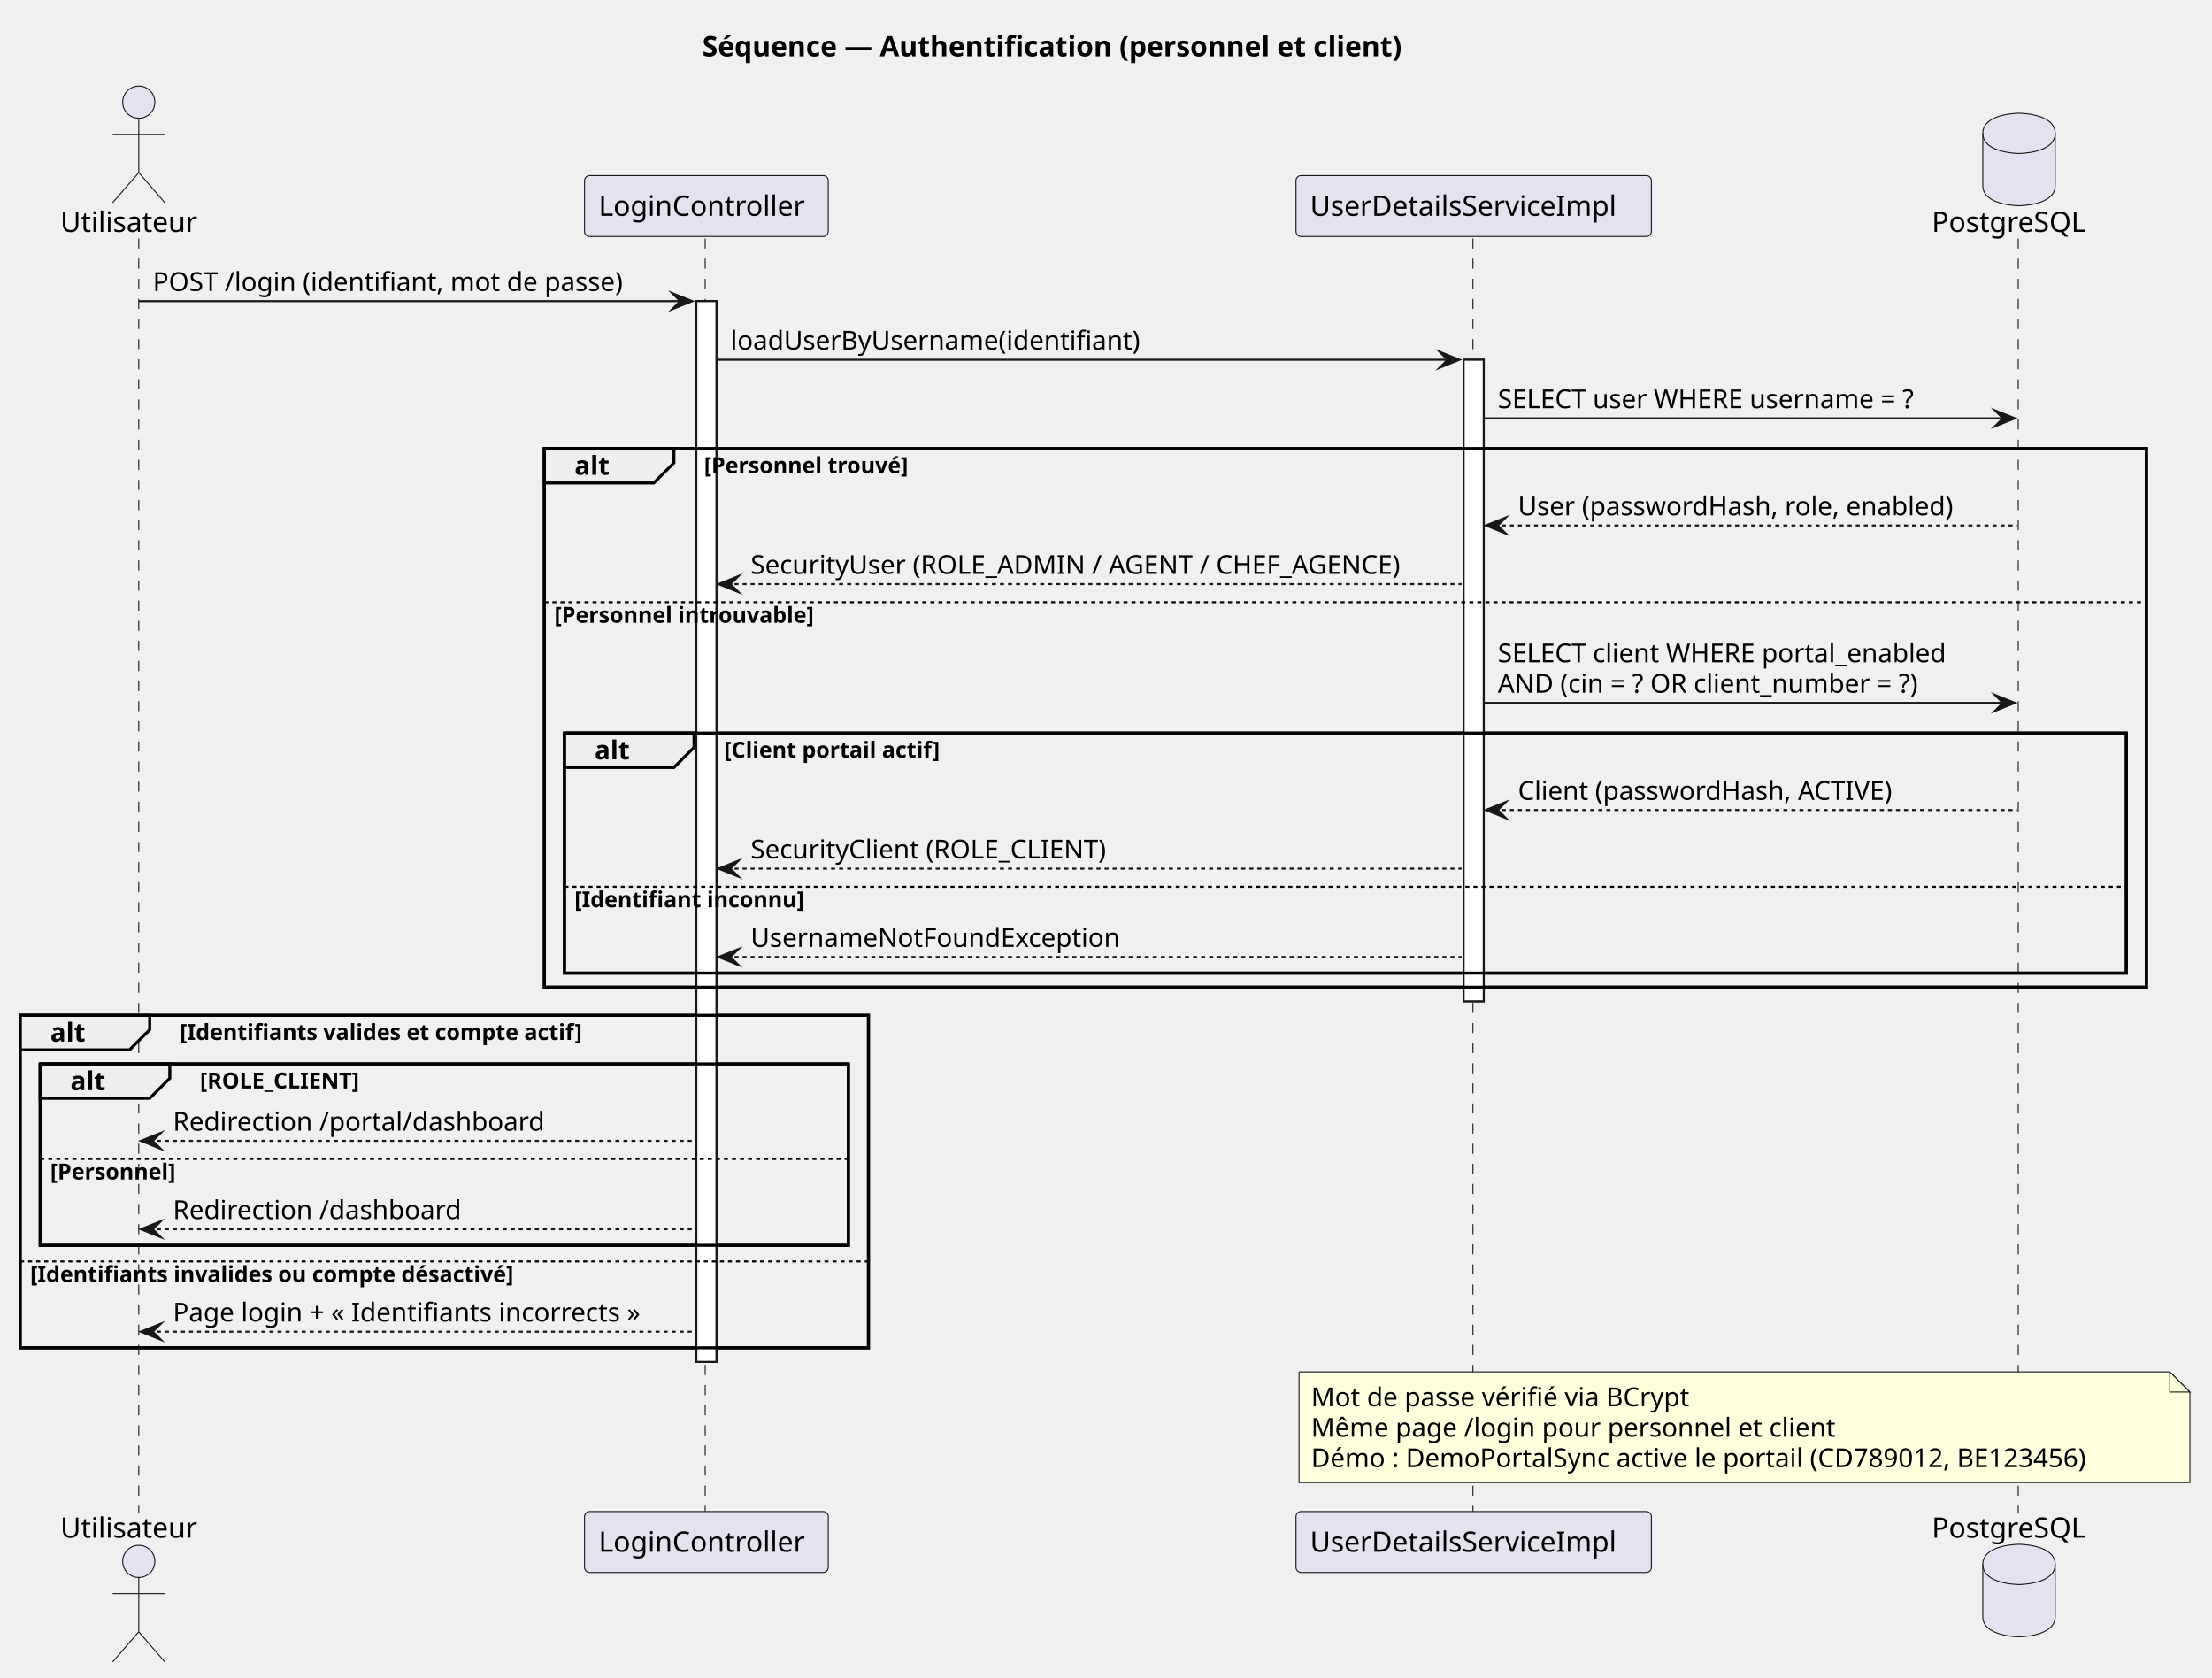
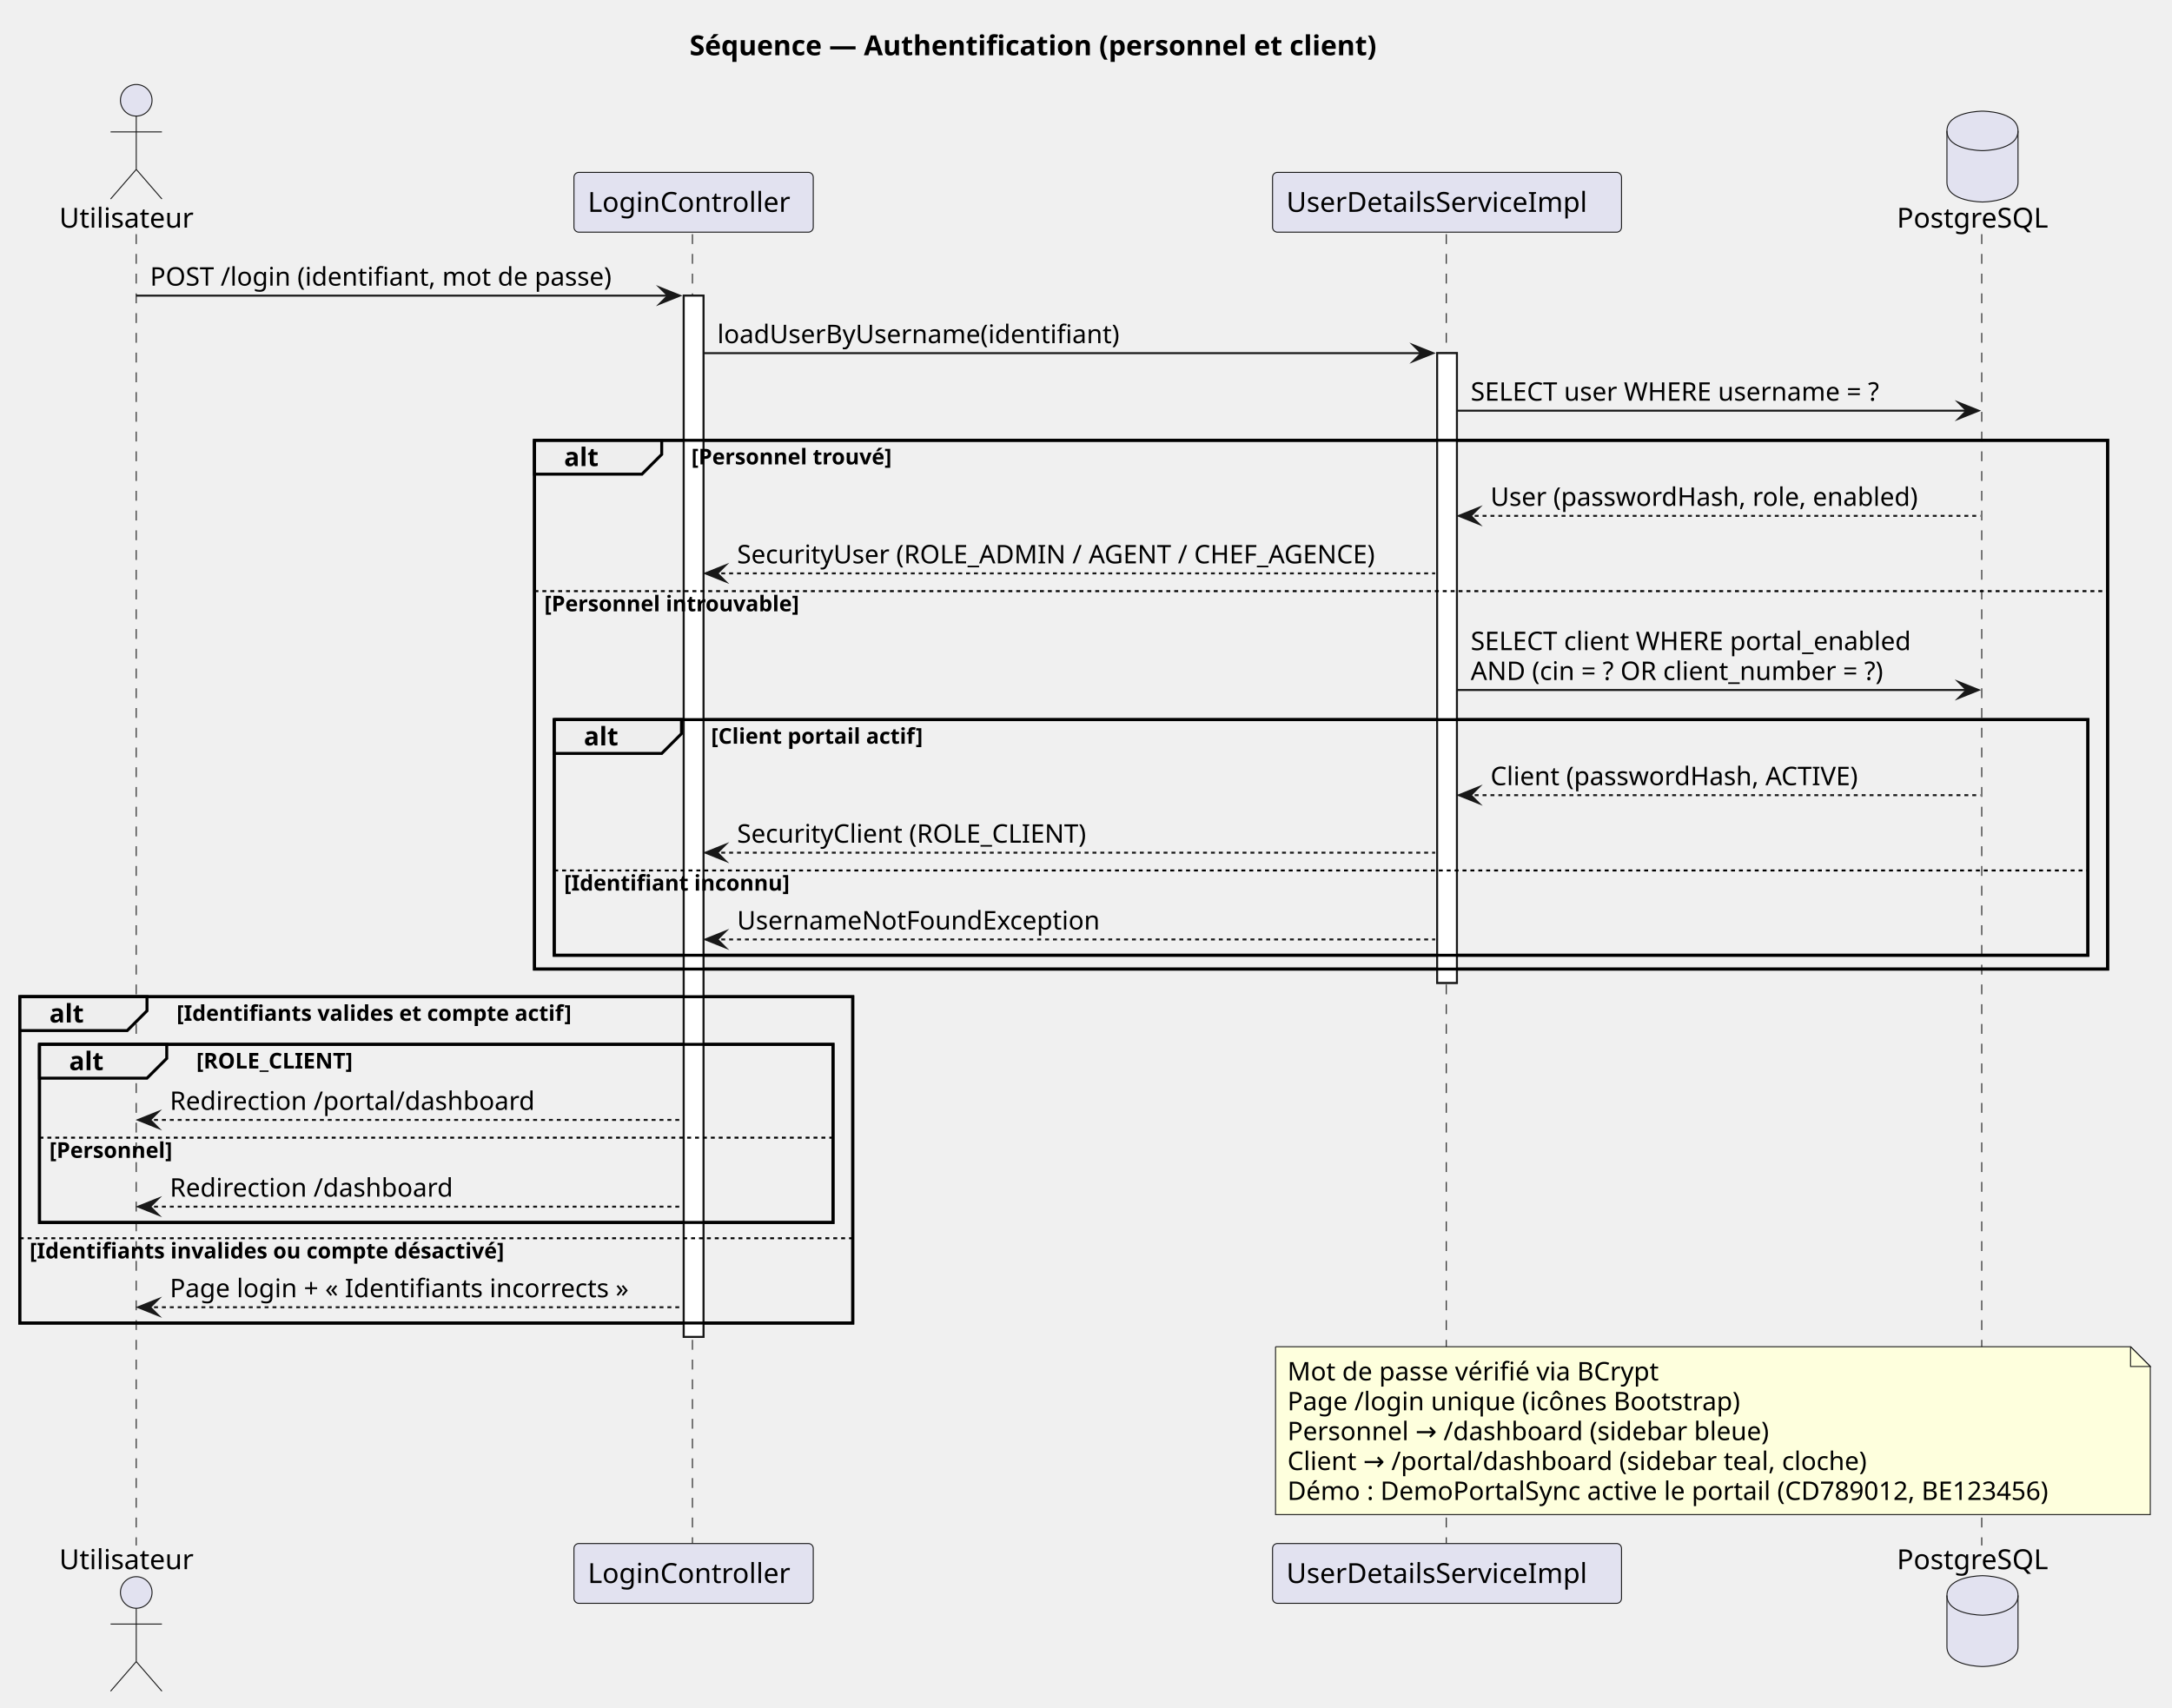
- <svg xmlns="http://www.w3.org/2000/svg" version="1.1" data-diagram-type="SEQUENCE" style="width:1100px;height:834px;background:#FFFFFF;" width="1100px" height="834px" viewBox="0 0 1100 834" zoomAndPan="magnify" preserveAspectRatio="none" contentStyleType="text/css">
+ <svg xmlns="http://www.w3.org/2000/svg" version="1.1" data-diagram-type="SEQUENCE" style="width:1100px;height:865px;background:#FFFFFF;" width="1100px" height="865px" viewBox="0 0 1100 865" zoomAndPan="magnify" preserveAspectRatio="none" contentStyleType="text/css">
  <defs />
  <g>
    <g class="title" data-source-line="4">
      <text x="349.229" y="27.995" fill="#000000" font-size="14" lengthAdjust="spacing" textLength="394.953" font-weight="700" font-family="sans-serif">Séquence — Authentification (personnel et client)</text>
    </g>
    <g>
      <rect x="346.276" y="149.727" width="10" height="527.344" fill="#FFFFFF" style="stroke:#181818;stroke-width:1;" />
    </g>
    <g>
      <rect x="727.842" y="178.859" width="10" height="318.938" fill="#FFFFFF" style="stroke:#181818;stroke-width:1;" />
    </g>
    <rect x="270.683" y="222.992" width="796.712" height="267.805" fill="none" style="stroke:#000000;stroke-width:1.5;" />
    <rect x="280.683" y="364.461" width="776.712" height="119.336" fill="none" style="stroke:#000000;stroke-width:1.5;" />
    <rect x="10" y="504.797" width="421.87" height="165.273" fill="none" style="stroke:#000000;stroke-width:1.5;" />
    <rect x="20" y="528.93" width="401.87" height="90.203" fill="none" style="stroke:#000000;stroke-width:1.5;" />
    <g class="participant-lifeline" data-qualified-name="U" data-entity-uid="part1" id="part1-lifeline" data-source-line="6">
      <g>
-         <rect x="65.005" y="118.594" width="8" height="633.875" fill="#000000" fill-opacity="0" />
-         <line x1="69" y1="118.594" x2="69" y2="752.469" style="stroke:#181818;stroke-width:0.5;stroke-dasharray:5,5;" />
+         <rect x="65.005" y="118.594" width="8" height="664.141" fill="#000000" fill-opacity="0" />
+         <line x1="69" y1="118.594" x2="69" y2="782.734" style="stroke:#181818;stroke-width:0.5;stroke-dasharray:5,5;" />
      </g>
    </g>
    <g class="participant-lifeline" data-qualified-name="C" data-entity-uid="part2" id="part2-lifeline" data-source-line="7">
      <g>
-         <rect x="347.276" y="118.594" width="8" height="633.875" fill="#000000" fill-opacity="0" />
-         <line x1="350.683" y1="118.594" x2="350.683" y2="752.469" style="stroke:#181818;stroke-width:0.5;stroke-dasharray:5,5;" />
+         <rect x="347.276" y="118.594" width="8" height="664.141" fill="#000000" fill-opacity="0" />
+         <line x1="350.683" y1="118.594" x2="350.683" y2="782.734" style="stroke:#181818;stroke-width:0.5;stroke-dasharray:5,5;" />
      </g>
    </g>
    <g class="participant-lifeline" data-qualified-name="S" data-entity-uid="part3" id="part3-lifeline" data-source-line="8">
      <g>
-         <rect x="728.842" y="118.594" width="8" height="633.875" fill="#000000" fill-opacity="0" />
-         <line x1="732.477" y1="118.594" x2="732.477" y2="752.469" style="stroke:#181818;stroke-width:0.5;stroke-dasharray:5,5;" />
+         <rect x="728.842" y="118.594" width="8" height="664.141" fill="#000000" fill-opacity="0" />
+         <line x1="732.477" y1="118.594" x2="732.477" y2="782.734" style="stroke:#181818;stroke-width:0.5;stroke-dasharray:5,5;" />
      </g>
    </g>
    <g class="participant-lifeline" data-qualified-name="DB" data-entity-uid="part4" id="part4-lifeline" data-source-line="9">
      <g>
-         <rect x="1000.018" y="118.594" width="8" height="633.875" fill="#000000" fill-opacity="0" />
-         <line x1="1003.642" y1="118.594" x2="1003.642" y2="752.469" style="stroke:#181818;stroke-width:0.5;stroke-dasharray:5,5;" />
+         <rect x="1000.018" y="118.594" width="8" height="664.141" fill="#000000" fill-opacity="0" />
+         <line x1="1003.642" y1="118.594" x2="1003.642" y2="782.734" style="stroke:#181818;stroke-width:0.5;stroke-dasharray:5,5;" />
      </g>
    </g>
    <g class="participant participant-head" data-qualified-name="U" data-entity-uid="part1" id="part1-head" data-source-line="6">
      <text x="30" y="115.292" fill="#000000" font-size="14" lengthAdjust="spacing" textLength="72.01" font-family="sans-serif">Utilisateur</text>
      <ellipse cx="69.005" cy="50.797" rx="8" ry="8" fill="#E2E2F0" style="stroke:#181818;stroke-width:0.5;" />
      <path d="M69.005,58.797 L69.005,85.797 M56.005,66.797 L82.005,66.797 M69.005,85.797 L56.005,100.797 M69.005,85.797 L82.005,100.797" style="stroke:#181818;stroke-width:0.5;" fill="none" />
    </g>
    <g class="participant participant-tail" data-qualified-name="U" data-entity-uid="part1" id="part1-tail" data-source-line="6">
-       <text x="30" y="764.464" fill="#000000" font-size="14" lengthAdjust="spacing" textLength="72.01" font-family="sans-serif">Utilisateur</text>
-       <ellipse cx="69.005" cy="776.266" rx="8" ry="8" fill="#E2E2F0" style="stroke:#181818;stroke-width:0.5;" />
-       <path d="M69.005,784.266 L69.005,811.266 M56.005,792.266 L82.005,792.266 M69.005,811.266 L56.005,826.266 M69.005,811.266 L82.005,826.266" style="stroke:#181818;stroke-width:0.5;" fill="none" />
+       <text x="30" y="794.73" fill="#000000" font-size="14" lengthAdjust="spacing" textLength="72.01" font-family="sans-serif">Utilisateur</text>
+       <ellipse cx="69.005" cy="806.531" rx="8" ry="8" fill="#E2E2F0" style="stroke:#181818;stroke-width:0.5;" />
+       <path d="M69.005,814.531 L69.005,841.531 M56.005,822.531 L82.005,822.531 M69.005,841.531 L56.005,856.531 M69.005,841.531 L82.005,856.531" style="stroke:#181818;stroke-width:0.5;" fill="none" />
    </g>
    <g class="participant participant-head" data-qualified-name="C" data-entity-uid="part2" id="part2-head" data-source-line="7">
      <rect x="290.683" y="87.297" width="121.188" height="30.297" fill="#E2E2F0" style="stroke:#181818;stroke-width:0.5;" rx="2.5" ry="2.5" />
      <text x="297.683" y="107.292" fill="#000000" font-size="14" lengthAdjust="spacing" textLength="107.188" font-family="sans-serif">LoginController</text>
    </g>
    <g class="participant participant-tail" data-qualified-name="C" data-entity-uid="part2" id="part2-tail" data-source-line="7">
-       <rect x="290.683" y="751.469" width="121.188" height="30.297" fill="#E2E2F0" style="stroke:#181818;stroke-width:0.5;" rx="2.5" ry="2.5" />
-       <text x="297.683" y="771.464" fill="#000000" font-size="14" lengthAdjust="spacing" textLength="107.188" font-family="sans-serif">LoginController</text>
+       <rect x="290.683" y="781.734" width="121.188" height="30.297" fill="#E2E2F0" style="stroke:#181818;stroke-width:0.5;" rx="2.5" ry="2.5" />
+       <text x="297.683" y="801.73" fill="#000000" font-size="14" lengthAdjust="spacing" textLength="107.188" font-family="sans-serif">LoginController</text>
    </g>
    <g class="participant participant-head" data-qualified-name="S" data-entity-uid="part3" id="part3-head" data-source-line="8">
      <rect x="644.477" y="87.297" width="176.73" height="30.297" fill="#E2E2F0" style="stroke:#181818;stroke-width:0.5;" rx="2.5" ry="2.5" />
      <text x="651.477" y="107.292" fill="#000000" font-size="14" lengthAdjust="spacing" textLength="162.73" font-family="sans-serif">UserDetailsServiceImpl</text>
    </g>
    <g class="participant participant-tail" data-qualified-name="S" data-entity-uid="part3" id="part3-tail" data-source-line="8">
-       <rect x="644.477" y="751.469" width="176.73" height="30.297" fill="#E2E2F0" style="stroke:#181818;stroke-width:0.5;" rx="2.5" ry="2.5" />
-       <text x="651.477" y="771.464" fill="#000000" font-size="14" lengthAdjust="spacing" textLength="162.73" font-family="sans-serif">UserDetailsServiceImpl</text>
+       <rect x="644.477" y="781.734" width="176.73" height="30.297" fill="#E2E2F0" style="stroke:#181818;stroke-width:0.5;" rx="2.5" ry="2.5" />
+       <text x="651.477" y="801.73" fill="#000000" font-size="14" lengthAdjust="spacing" textLength="162.73" font-family="sans-serif">UserDetailsServiceImpl</text>
    </g>
    <g class="participant participant-head" data-qualified-name="DB" data-entity-uid="part4" id="part4-head" data-source-line="9">
      <text x="960.642" y="115.292" fill="#000000" font-size="14" lengthAdjust="spacing" textLength="80.753" font-family="sans-serif">PostgreSQL</text>
      <path d="M986.018,66.297 C986.018,56.297 1004.018,56.297 1004.018,56.297 C1004.018,56.297 1022.018,56.297 1022.018,66.297 L1022.018,92.297 C1022.018,102.297 1004.018,102.297 1004.018,102.297 C1004.018,102.297 986.018,102.297 986.018,92.297 L986.018,66.297" style="stroke:#181818;stroke-width:0.5;" fill="#E2E2F0" />
      <path d="M986.018,66.297 C986.018,76.297 1004.018,76.297 1004.018,76.297 C1004.018,76.297 1022.018,76.297 1022.018,66.297" style="stroke:#181818;stroke-width:0.5;" fill="none" />
    </g>
    <g class="participant participant-tail" data-qualified-name="DB" data-entity-uid="part4" id="part4-tail" data-source-line="9">
-       <text x="960.642" y="764.464" fill="#000000" font-size="14" lengthAdjust="spacing" textLength="80.753" font-family="sans-serif">PostgreSQL</text>
-       <path d="M986.018,777.766 C986.018,767.766 1004.018,767.766 1004.018,767.766 C1004.018,767.766 1022.018,767.766 1022.018,777.766 L1022.018,803.766 C1022.018,813.766 1004.018,813.766 1004.018,813.766 C1004.018,813.766 986.018,813.766 986.018,803.766 L986.018,777.766" style="stroke:#181818;stroke-width:0.5;" fill="#E2E2F0" />
-       <path d="M986.018,777.766 C986.018,787.766 1004.018,787.766 1004.018,787.766 C1004.018,787.766 1022.018,787.766 1022.018,777.766" style="stroke:#181818;stroke-width:0.5;" fill="none" />
+       <text x="960.642" y="794.73" fill="#000000" font-size="14" lengthAdjust="spacing" textLength="80.753" font-family="sans-serif">PostgreSQL</text>
+       <path d="M986.018,808.031 C986.018,798.031 1004.018,798.031 1004.018,798.031 C1004.018,798.031 1022.018,798.031 1022.018,808.031 L1022.018,834.031 C1022.018,844.031 1004.018,844.031 1004.018,844.031 C1004.018,844.031 986.018,844.031 986.018,834.031 L986.018,808.031" style="stroke:#181818;stroke-width:0.5;" fill="#E2E2F0" />
+       <path d="M986.018,808.031 C986.018,818.031 1004.018,818.031 1004.018,818.031 C1004.018,818.031 1022.018,818.031 1022.018,808.031" style="stroke:#181818;stroke-width:0.5;" fill="none" />
    </g>
    <g>
      <rect x="346.276" y="149.727" width="10" height="527.344" fill="#FFFFFF" style="stroke:#181818;stroke-width:1;" />
    </g>
    <g>
      <rect x="727.842" y="178.859" width="10" height="318.938" fill="#FFFFFF" style="stroke:#181818;stroke-width:1;" />
    </g>
    <g class="message" data-entity-1="part1" data-entity-2="part2" id="msg1" data-source-line="11">
      <polygon points="334.276,145.727,344.276,149.727,334.276,153.727,338.276,149.727" fill="#181818" style="stroke:#181818;stroke-width:1;stroke-linejoin:miter;stroke-miterlimit:10;" />
      <line x1="69.005" y1="149.727" x2="340.276" y2="149.727" style="stroke:#181818;stroke-width:1;" />
      <text x="76.005" y="144.661" fill="#000000" font-size="13" lengthAdjust="spacing" textLength="251.278" font-family="sans-serif">POST /login (identifiant, mot de passe)</text>
    </g>
    <g class="message" data-entity-1="part2" data-entity-2="part3" id="msg2" data-source-line="13">
      <polygon points="715.842,174.859,725.842,178.859,715.842,182.859,719.842,178.859" fill="#181818" style="stroke:#181818;stroke-width:1;stroke-linejoin:miter;stroke-miterlimit:10;" />
      <line x1="356.276" y1="178.859" x2="721.842" y2="178.859" style="stroke:#181818;stroke-width:1;" />
      <text x="363.276" y="173.793" fill="#000000" font-size="13" lengthAdjust="spacing" textLength="216.969" font-family="sans-serif">loadUserByUsername(identifiant)</text>
    </g>
    <g class="message" data-entity-1="part3" data-entity-2="part4" id="msg3" data-source-line="16">
      <polygon points="992.018,203.992,1002.018,207.992,992.018,211.992,996.018,207.992" fill="#181818" style="stroke:#181818;stroke-width:1;stroke-linejoin:miter;stroke-miterlimit:10;" />
      <line x1="737.842" y1="207.992" x2="998.018" y2="207.992" style="stroke:#181818;stroke-width:1;" />
      <text x="744.842" y="202.926" fill="#000000" font-size="13" lengthAdjust="spacing" textLength="229.061" font-family="sans-serif">SELECT user WHERE username = ?</text>
    </g>
    <path d="M270.683,222.992 L335.125,222.992 L335.125,230.125 L325.125,240.125 L270.683,240.125 L270.683,222.992" style="stroke:#000000;stroke-width:1.5;" fill="#EEEEEE" />
    <rect x="270.683" y="222.992" width="796.712" height="267.805" fill="none" style="stroke:#000000;stroke-width:1.5;" />
    <text x="285.683" y="236.059" fill="#000000" font-size="13" lengthAdjust="spacing" textLength="19.443" font-weight="700" font-family="sans-serif">alt</text>
    <text x="350.125" y="235.203" fill="#000000" font-size="11" lengthAdjust="spacing" textLength="116.531" font-weight="700" font-family="sans-serif">[Personnel trouvé]</text>
    <g class="message" data-entity-1="part4" data-entity-2="part3" id="msg4" data-source-line="18">
      <polygon points="748.842,257.258,738.842,261.258,748.842,265.258,744.842,261.258" fill="#181818" style="stroke:#181818;stroke-width:1;stroke-linejoin:miter;stroke-miterlimit:10;" />
      <line x1="742.842" y1="261.258" x2="1003.018" y2="261.258" style="stroke:#181818;stroke-width:1;stroke-dasharray:2,2;" />
      <text x="754.842" y="256.192" fill="#000000" font-size="13" lengthAdjust="spacing" textLength="232.362" font-family="sans-serif">User (passwordHash, role, enabled)</text>
    </g>
    <g class="message" data-entity-1="part3" data-entity-2="part2" id="msg5" data-source-line="19">
      <polygon points="367.276,286.391,357.276,290.391,367.276,294.391,363.276,290.391" fill="#181818" style="stroke:#181818;stroke-width:1;stroke-linejoin:miter;stroke-miterlimit:10;" />
      <line x1="361.276" y1="290.391" x2="726.842" y2="290.391" style="stroke:#181818;stroke-width:1;stroke-dasharray:2,2;" />
      <text x="373.276" y="285.325" fill="#000000" font-size="13" lengthAdjust="spacing" textLength="347.566" font-family="sans-serif">SecurityUser (ROLE_ADMIN / AGENT / CHEF_AGENCE)</text>
    </g>
    <line x1="270.683" y1="299.391" x2="1067.395" y2="299.391" style="stroke:#000000;stroke-width:1;stroke-dasharray:2,2;" />
    <text x="275.683" y="309.601" fill="#000000" font-size="11" lengthAdjust="spacing" textLength="147.2" font-weight="700" font-family="sans-serif">[Personnel introuvable]</text>
    <g class="message" data-entity-1="part3" data-entity-2="part4" id="msg6" data-source-line="21">
      <polygon points="992.018,345.461,1002.018,349.461,992.018,353.461,996.018,349.461" fill="#181818" style="stroke:#181818;stroke-width:1;stroke-linejoin:miter;stroke-miterlimit:10;" />
      <line x1="737.842" y1="349.461" x2="998.018" y2="349.461" style="stroke:#181818;stroke-width:1;" />
      <text x="744.842" y="329.262" fill="#000000" font-size="13" lengthAdjust="spacing" textLength="242.176" font-family="sans-serif">SELECT client WHERE portal_enabled</text>
      <text x="744.842" y="344.395" fill="#000000" font-size="13" lengthAdjust="spacing" textLength="234.489" font-family="sans-serif">AND (cin = ? OR client_number = ?)</text>
    </g>
    <path d="M280.683,364.461 L345.125,364.461 L345.125,371.594 L335.125,381.594 L280.683,381.594 L280.683,364.461" style="stroke:#000000;stroke-width:1.5;" fill="#EEEEEE" />
    <rect x="280.683" y="364.461" width="776.712" height="119.336" fill="none" style="stroke:#000000;stroke-width:1.5;" />
    <text x="295.683" y="377.528" fill="#000000" font-size="13" lengthAdjust="spacing" textLength="19.443" font-weight="700" font-family="sans-serif">alt</text>
    <text x="360.125" y="376.671" fill="#000000" font-size="11" lengthAdjust="spacing" textLength="122.713" font-weight="700" font-family="sans-serif">[Client portail actif]</text>
    <g class="message" data-entity-1="part4" data-entity-2="part3" id="msg7" data-source-line="23">
      <polygon points="748.842,398.727,738.842,402.727,748.842,406.727,744.842,402.727" fill="#181818" style="stroke:#181818;stroke-width:1;stroke-linejoin:miter;stroke-miterlimit:10;" />
      <line x1="742.842" y1="402.727" x2="1003.018" y2="402.727" style="stroke:#181818;stroke-width:1;stroke-dasharray:2,2;" />
      <text x="754.842" y="397.661" fill="#000000" font-size="13" lengthAdjust="spacing" textLength="201.728" font-family="sans-serif">Client (passwordHash, ACTIVE)</text>
    </g>
    <g class="message" data-entity-1="part3" data-entity-2="part2" id="msg8" data-source-line="24">
      <polygon points="367.276,427.859,357.276,431.859,367.276,435.859,363.276,431.859" fill="#181818" style="stroke:#181818;stroke-width:1;stroke-linejoin:miter;stroke-miterlimit:10;" />
      <line x1="361.276" y1="431.859" x2="726.842" y2="431.859" style="stroke:#181818;stroke-width:1;stroke-dasharray:2,2;" />
      <text x="373.276" y="426.793" fill="#000000" font-size="13" lengthAdjust="spacing" textLength="192.55" font-family="sans-serif">SecurityClient (ROLE_CLIENT)</text>
    </g>
    <line x1="280.683" y1="440.859" x2="1057.395" y2="440.859" style="stroke:#000000;stroke-width:1;stroke-dasharray:2,2;" />
    <text x="285.683" y="451.07" fill="#000000" font-size="11" lengthAdjust="spacing" textLength="128.412" font-weight="700" font-family="sans-serif">[Identifiant inconnu]</text>
    <g class="message" data-entity-1="part3" data-entity-2="part2" id="msg9" data-source-line="26">
      <polygon points="367.276,471.797,357.276,475.797,367.276,479.797,363.276,475.797" fill="#181818" style="stroke:#181818;stroke-width:1;stroke-linejoin:miter;stroke-miterlimit:10;" />
      <line x1="361.276" y1="475.797" x2="726.842" y2="475.797" style="stroke:#181818;stroke-width:1;stroke-dasharray:2,2;" />
      <text x="373.276" y="470.731" fill="#000000" font-size="13" lengthAdjust="spacing" textLength="193.642" font-family="sans-serif">UsernameNotFoundException</text>
    </g>
    <path d="M10,504.797 L74.443,504.797 L74.443,511.93 L64.443,521.93 L10,521.93 L10,504.797" style="stroke:#000000;stroke-width:1.5;" fill="#EEEEEE" />
    <rect x="10" y="504.797" width="421.87" height="165.273" fill="none" style="stroke:#000000;stroke-width:1.5;" />
    <text x="25" y="517.864" fill="#000000" font-size="13" lengthAdjust="spacing" textLength="19.443" font-weight="700" font-family="sans-serif">alt</text>
    <text x="89.443" y="517.007" fill="#000000" font-size="11" lengthAdjust="spacing" textLength="227.901" font-weight="700" font-family="sans-serif">[Identifiants valides et compte actif]</text>
    <path d="M20,528.93 L84.443,528.93 L84.443,536.062 L74.443,546.062 L20,546.062 L20,528.93" style="stroke:#000000;stroke-width:1.5;" fill="#EEEEEE" />
    <rect x="20" y="528.93" width="401.87" height="90.203" fill="none" style="stroke:#000000;stroke-width:1.5;" />
    <text x="35" y="541.997" fill="#000000" font-size="13" lengthAdjust="spacing" textLength="19.443" font-weight="700" font-family="sans-serif">alt</text>
    <text x="99.443" y="541.14" fill="#000000" font-size="11" lengthAdjust="spacing" textLength="91.298" font-weight="700" font-family="sans-serif">[ROLE_CLIENT]</text>
    <g class="message" data-entity-1="part2" data-entity-2="part1" id="msg10" data-source-line="33">
      <polygon points="80.005,563.195,70.005,567.195,80.005,571.195,76.005,567.195" fill="#181818" style="stroke:#181818;stroke-width:1;stroke-linejoin:miter;stroke-miterlimit:10;" />
      <line x1="74.005" y1="567.195" x2="345.276" y2="567.195" style="stroke:#181818;stroke-width:1;stroke-dasharray:2,2;" />
      <text x="86.005" y="562.129" fill="#000000" font-size="13" lengthAdjust="spacing" textLength="194.403" font-family="sans-serif">Redirection /portal/dashboard</text>
    </g>
    <line x1="20" y1="576.195" x2="421.87" y2="576.195" style="stroke:#000000;stroke-width:1;stroke-dasharray:2,2;" />
    <text x="25" y="586.406" fill="#000000" font-size="11" lengthAdjust="spacing" textLength="71.999" font-weight="700" font-family="sans-serif">[Personnel]</text>
    <g class="message" data-entity-1="part2" data-entity-2="part1" id="msg11" data-source-line="35">
      <polygon points="80.005,607.133,70.005,611.133,80.005,615.133,76.005,611.133" fill="#181818" style="stroke:#181818;stroke-width:1;stroke-linejoin:miter;stroke-miterlimit:10;" />
      <line x1="74.005" y1="611.133" x2="345.276" y2="611.133" style="stroke:#181818;stroke-width:1;stroke-dasharray:2,2;" />
      <text x="86.005" y="606.067" fill="#000000" font-size="13" lengthAdjust="spacing" textLength="151.798" font-family="sans-serif">Redirection /dashboard</text>
    </g>
    <line x1="10" y1="627.133" x2="431.87" y2="627.133" style="stroke:#000000;stroke-width:1;stroke-dasharray:2,2;" />
    <text x="15" y="637.343" fill="#000000" font-size="11" lengthAdjust="spacing" textLength="273.899" font-weight="700" font-family="sans-serif">[Identifiants invalides ou compte désactivé]</text>
    <g class="message" data-entity-1="part2" data-entity-2="part1" id="msg12" data-source-line="38">
      <polygon points="80.005,658.07,70.005,662.07,80.005,666.07,76.005,662.07" fill="#181818" style="stroke:#181818;stroke-width:1;stroke-linejoin:miter;stroke-miterlimit:10;" />
      <line x1="74.005" y1="662.07" x2="345.276" y2="662.07" style="stroke:#181818;stroke-width:1;stroke-dasharray:2,2;" />
      <text x="86.005" y="657.004" fill="#000000" font-size="13" lengthAdjust="spacing" textLength="253.272" font-family="sans-serif">Page login + « Identifiants incorrects »</text>
    </g>
-     <path d="M646,682.07 L646,737.07 L1089,737.07 L1089,692.07 L1079,682.07 L646,682.07" style="stroke:#181818;stroke-width:0.5;" fill="#FEFFDD" />
+     <path d="M646,682.07 L646,767.07 L1089,767.07 L1089,692.07 L1079,682.07 L646,682.07" style="stroke:#181818;stroke-width:0.5;" fill="#FEFFDD" />
    <path d="M1079,682.07 L1079,692.07 L1089,692.07 L1079,682.07" style="stroke:#181818;stroke-width:0.5;" fill="#FEFFDD" />
    <text x="652" y="699.137" fill="#000000" font-size="13" lengthAdjust="spacing" textLength="203.43" font-family="sans-serif">Mot de passe vérifié via BCrypt</text>
-     <text x="652" y="714.27" fill="#000000" font-size="13" lengthAdjust="spacing" textLength="276.187" font-family="sans-serif">Même page /login pour personnel et client</text>
-     <text x="652" y="729.403" fill="#000000" font-size="13" lengthAdjust="spacing" textLength="422.411" font-family="sans-serif">Démo : DemoPortalSync active le portail (CD789012, BE123456)</text>
+     <text x="652" y="714.27" fill="#000000" font-size="13" lengthAdjust="spacing" textLength="244.435" font-family="sans-serif">Page /login unique (icônes Bootstrap)</text>
+     <text x="652" y="729.403" fill="#000000" font-size="13" lengthAdjust="spacing" textLength="259.238" font-family="sans-serif">Personnel → /dashboard (sidebar bleue)</text>
+     <text x="652" y="744.536" fill="#000000" font-size="13" lengthAdjust="spacing" textLength="314.418" font-family="sans-serif">Client → /portal/dashboard (sidebar teal, cloche)</text>
+     <text x="652" y="759.668" fill="#000000" font-size="13" lengthAdjust="spacing" textLength="422.411" font-family="sans-serif">Démo : DemoPortalSync active le portail (CD789012, BE123456)</text>
  </g>
</svg>
